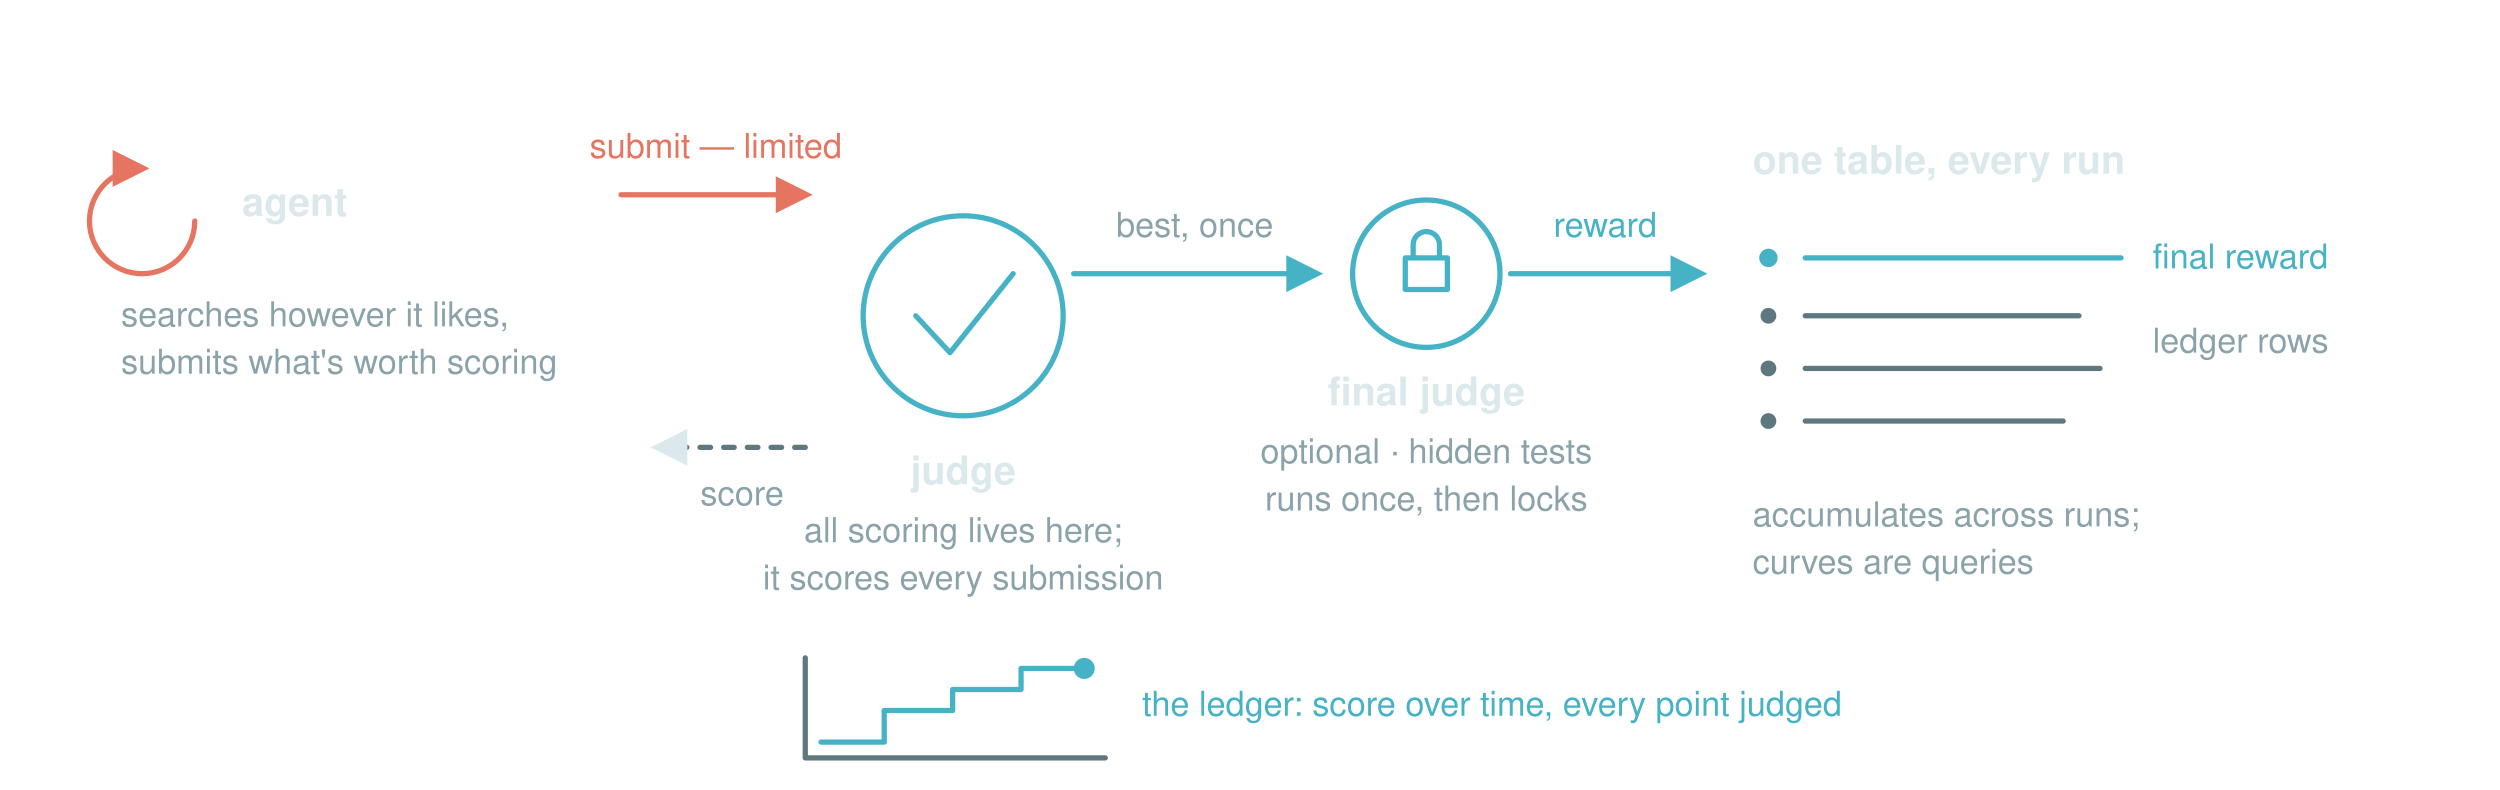
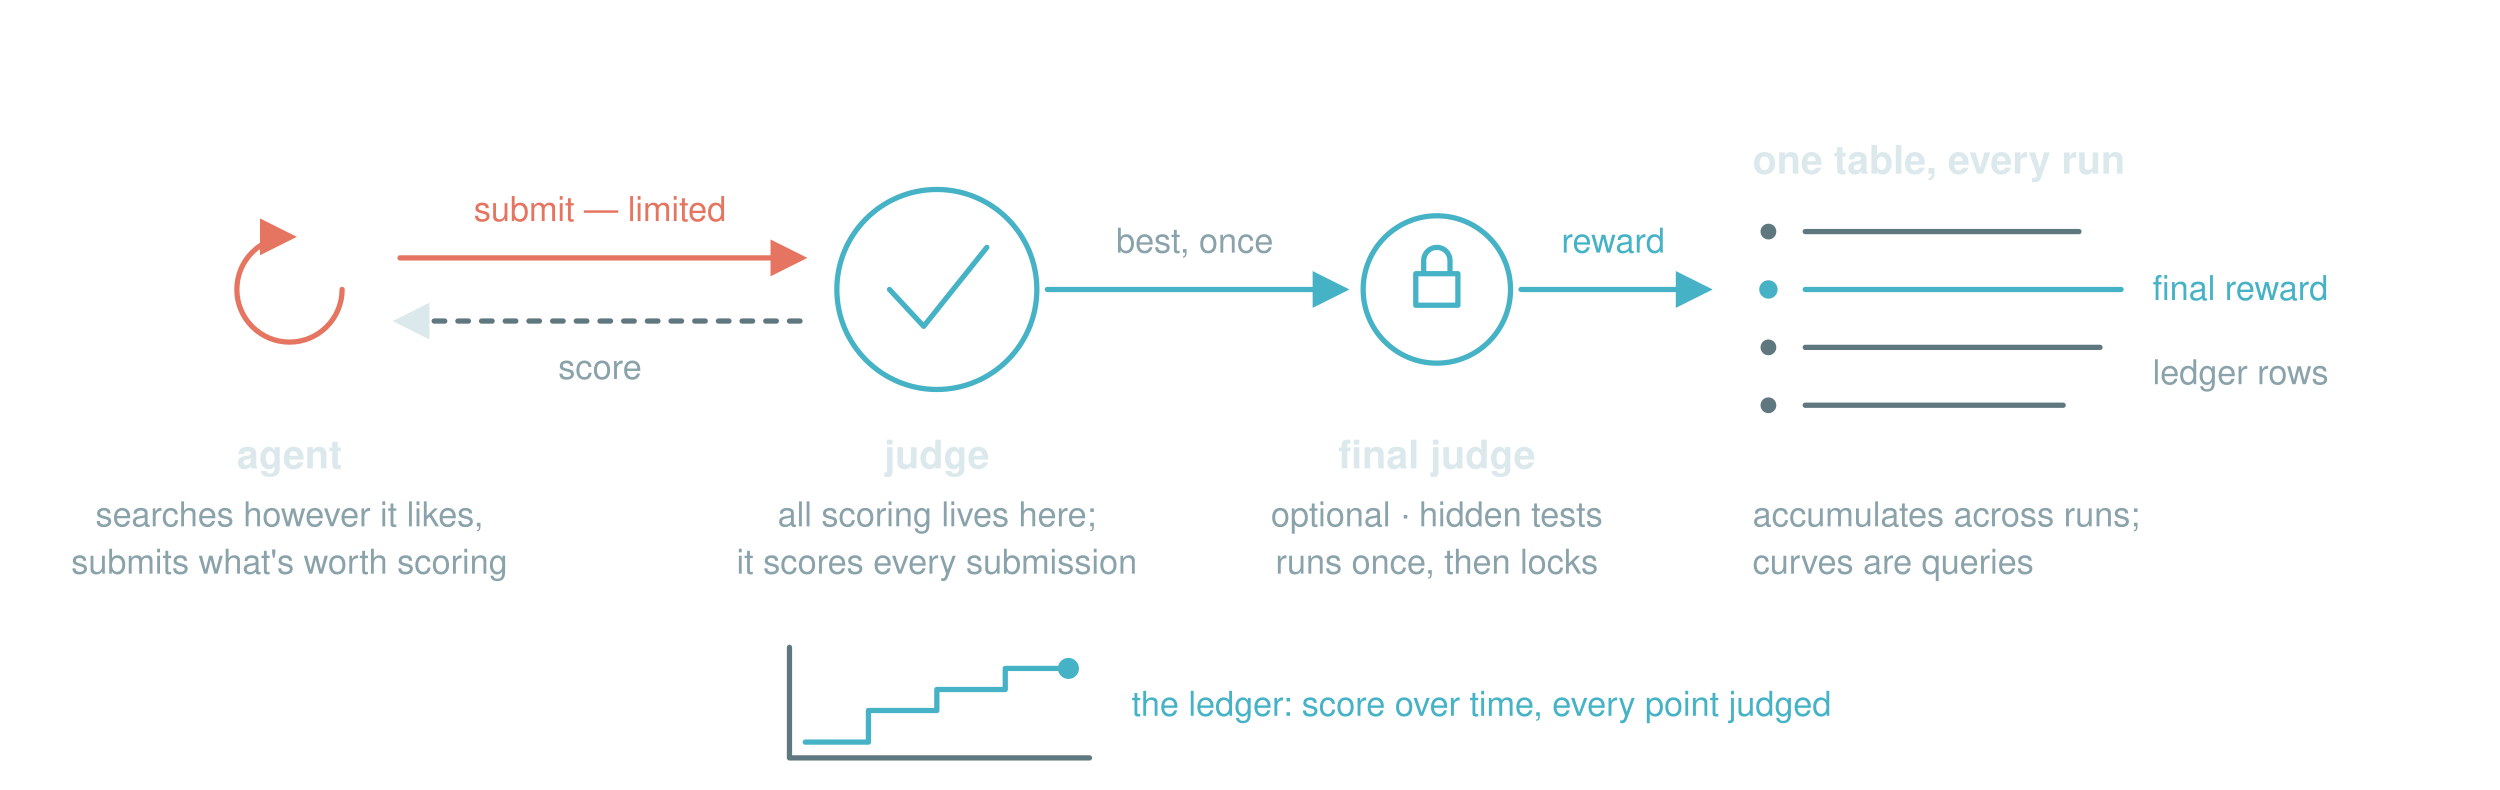
<svg xmlns="http://www.w3.org/2000/svg" viewBox="0 0 950 300" font-family="-apple-system, 'Segoe UI', Helvetica, Arial, sans-serif">
  <style>
    text { font-family: -apple-system, 'Segoe UI', Helvetica, Arial, sans-serif; fill: #DCE9EC; }
    .m { fill: #8AA2AA; } .a { fill: #45B2C6; } .c { fill: #E57560; }
    .lab { font-size: 15px; font-weight: 600; } .sm { font-size: 13px; }
    .draw { stroke: #DCE9EC; stroke-width: 2; fill: none; stroke-linecap: round; stroke-linejoin: round; }
    .draw-f { stroke: #5F777E; stroke-width: 2; fill: none; stroke-linecap: round; stroke-linejoin: round; }
    .draw-a { stroke: #45B2C6; stroke-width: 2; fill: none; stroke-linecap: round; stroke-linejoin: round; }
    .draw-c { stroke: #E57560; stroke-width: 2; fill: none; stroke-linecap: round; stroke-linejoin: round; }
    .dash { stroke-dasharray: 4 5; }
  </style>
  <defs>
    <marker id="m-ink" viewBox="0 0 10 10" refX="8" refY="5" markerWidth="7" markerHeight="7" orient="auto">
      <path d="M0 0 L10 5 L0 10 z" fill="#DCE9EC" />
    </marker>
    <marker id="m-acc" viewBox="0 0 10 10" refX="8" refY="5" markerWidth="7" markerHeight="7" orient="auto">
      <path d="M0 0 L10 5 L0 10 z" fill="#45B2C6" />
    </marker>
    <marker id="m-cor" viewBox="0 0 10 10" refX="8" refY="5" markerWidth="7" markerHeight="7" orient="auto">
      <path d="M0 0 L10 5 L0 10 z" fill="#E57560" />
    </marker>
  </defs>
-   <path d="M 74 84 A 20 20 0 1 1 54 64" class="draw-c" marker-end="url(#m-cor)" />
-   <text x="92" y="82" class="lab">agent</text>
-   <text x="46" y="124" class="sm m">searches however it likes,</text>
-   <text x="46" y="142" class="sm m">submits what's worth scoring</text>
-   <path d="M 236 74 H 306" class="draw-c" marker-end="url(#m-cor)" />
-   <text x="272" y="60" text-anchor="middle" class="sm c">submit — limited</text>
-   <path d="M 306 170 H 250" class="draw-f dash" marker-end="url(#m-ink)" />
-   <text x="282" y="192" text-anchor="middle" class="sm m">score</text>
-   <circle cx="366" cy="120" r="38" class="draw-a" />
-   <path d="M 348 120 l 13 14 l 24 -30" class="draw-a" />
-   <text x="366" y="184" text-anchor="middle" class="lab">judge</text>
-   <text x="366" y="206" text-anchor="middle" class="sm m">all scoring lives here;</text>
-   <text x="366" y="224" text-anchor="middle" class="sm m">it scores every submission</text>
-   <path d="M 306 250 V 288 H 420" class="draw-f" />
-   <polyline points="312,282 336,282 336,270 362,270 362,262 388,262 388,254 412,254" class="draw-a" />
-   <circle cx="412" cy="254" r="4" fill="#45B2C6" />
-   <text x="434" y="272" class="sm a">the ledger: score over time, every point judged</text>
-   <path d="M 408 104 H 500" class="draw-a" marker-end="url(#m-acc)" />
-   <text x="454" y="90" text-anchor="middle" class="sm m">best, once</text>
-   <circle cx="542" cy="104" r="28" class="draw-a" />
-   <path d="M 534 98 h 16 v 12 h -16 z M 537 98 v -5 a 5 5 0 0 1 10 0 v 5" class="draw-a" />
-   <text x="542" y="154" text-anchor="middle" class="lab">final judge</text>
-   <text x="542" y="176" text-anchor="middle" class="sm m">optional · hidden tests</text>
-   <text x="542" y="194" text-anchor="middle" class="sm m">runs once, then locks</text>
-   <path d="M 574 104 H 646" class="draw-a" marker-end="url(#m-acc)" />
-   <text x="610" y="90" text-anchor="middle" class="sm a">reward</text>
+   <path d="M 130 110 A 20 20 0 1 1 110 90" class="draw-c" marker-end="url(#m-cor)" />
+   <text x="110" y="178" text-anchor="middle" class="lab">agent</text>
+   <text x="110" y="200" text-anchor="middle" class="sm m">searches however it likes,</text>
+   <text x="110" y="218" text-anchor="middle" class="sm m">submits what's worth scoring</text>
+   <path d="M 152 98 H 304" class="draw-c" marker-end="url(#m-cor)" />
+   <text x="228" y="84" text-anchor="middle" class="sm c">submit — limited</text>
+   <path d="M 304 122 H 152" class="draw-f dash" marker-end="url(#m-ink)" />
+   <text x="228" y="144" text-anchor="middle" class="sm m">score</text>
+   <circle cx="356" cy="110" r="38" class="draw-a" />
+   <path d="M 338 110 l 13 14 l 24 -30" class="draw-a" />
+   <text x="356" y="178" text-anchor="middle" class="lab">judge</text>
+   <text x="356" y="200" text-anchor="middle" class="sm m">all scoring lives here;</text>
+   <text x="356" y="218" text-anchor="middle" class="sm m">it scores every submission</text>
+   <path d="M 398 110 H 510" class="draw-a" marker-end="url(#m-acc)" />
+   <text x="454" y="96" text-anchor="middle" class="sm m">best, once</text>
+   <circle cx="546" cy="110" r="28" class="draw-a" />
+   <path d="M 538 104 h 16 v 12 h -16 z M 541 104 v -5 a 5 5 0 0 1 10 0 v 5" class="draw-a" />
+   <text x="546" y="178" text-anchor="middle" class="lab">final judge</text>
+   <text x="546" y="200" text-anchor="middle" class="sm m">optional · hidden tests</text>
+   <text x="546" y="218" text-anchor="middle" class="sm m">runs once, then locks</text>
+   <path d="M 578 110 H 648" class="draw-a" marker-end="url(#m-acc)" />
+   <text x="613" y="96" text-anchor="middle" class="sm a">reward</text>
  <text x="666" y="66" class="lab">one table, every run</text>
-   <circle cx="672" cy="98" r="3.5" fill="#45B2C6" />
-   <line x1="686" y1="98" x2="806" y2="98" class="draw-a" stroke-width="3" />
-   <text x="818" y="102" class="sm a">final reward</text>
-   <circle cx="672" cy="120" r="3" fill="#5F777E" />
-   <line x1="686" y1="120" x2="790" y2="120" class="draw-f" />
-   <circle cx="672" cy="140" r="3" fill="#5F777E" />
-   <line x1="686" y1="140" x2="798" y2="140" class="draw-f" />
-   <circle cx="672" cy="160" r="3" fill="#5F777E" />
-   <line x1="686" y1="160" x2="784" y2="160" class="draw-f" />
-   <text x="818" y="134" class="sm m">ledger rows</text>
+   <circle cx="672" cy="88" r="3" fill="#5F777E" />
+   <line x1="686" y1="88" x2="790" y2="88" class="draw-f" />
+   <circle cx="672" cy="110" r="3.5" fill="#45B2C6" />
+   <line x1="686" y1="110" x2="806" y2="110" class="draw-a" stroke-width="3" />
+   <text x="818" y="114" class="sm a">final reward</text>
+   <circle cx="672" cy="132" r="3" fill="#5F777E" />
+   <line x1="686" y1="132" x2="798" y2="132" class="draw-f" />
+   <circle cx="672" cy="154" r="3" fill="#5F777E" />
+   <line x1="686" y1="154" x2="784" y2="154" class="draw-f" />
+   <text x="818" y="146" class="sm m">ledger rows</text>
  <text x="666" y="200" class="sm m">accumulates across runs;</text>
  <text x="666" y="218" class="sm m">curves are queries</text>
+   <path d="M 300 246 V 288 H 414" class="draw-f" />
+   <polyline points="306,282 330,282 330,270 356,270 356,262 382,262 382,254 406,254" class="draw-a" />
+   <circle cx="406" cy="254" r="4" fill="#45B2C6" />
+   <text x="430" y="272" class="sm a">the ledger: score over time, every point judged</text>
</svg>
